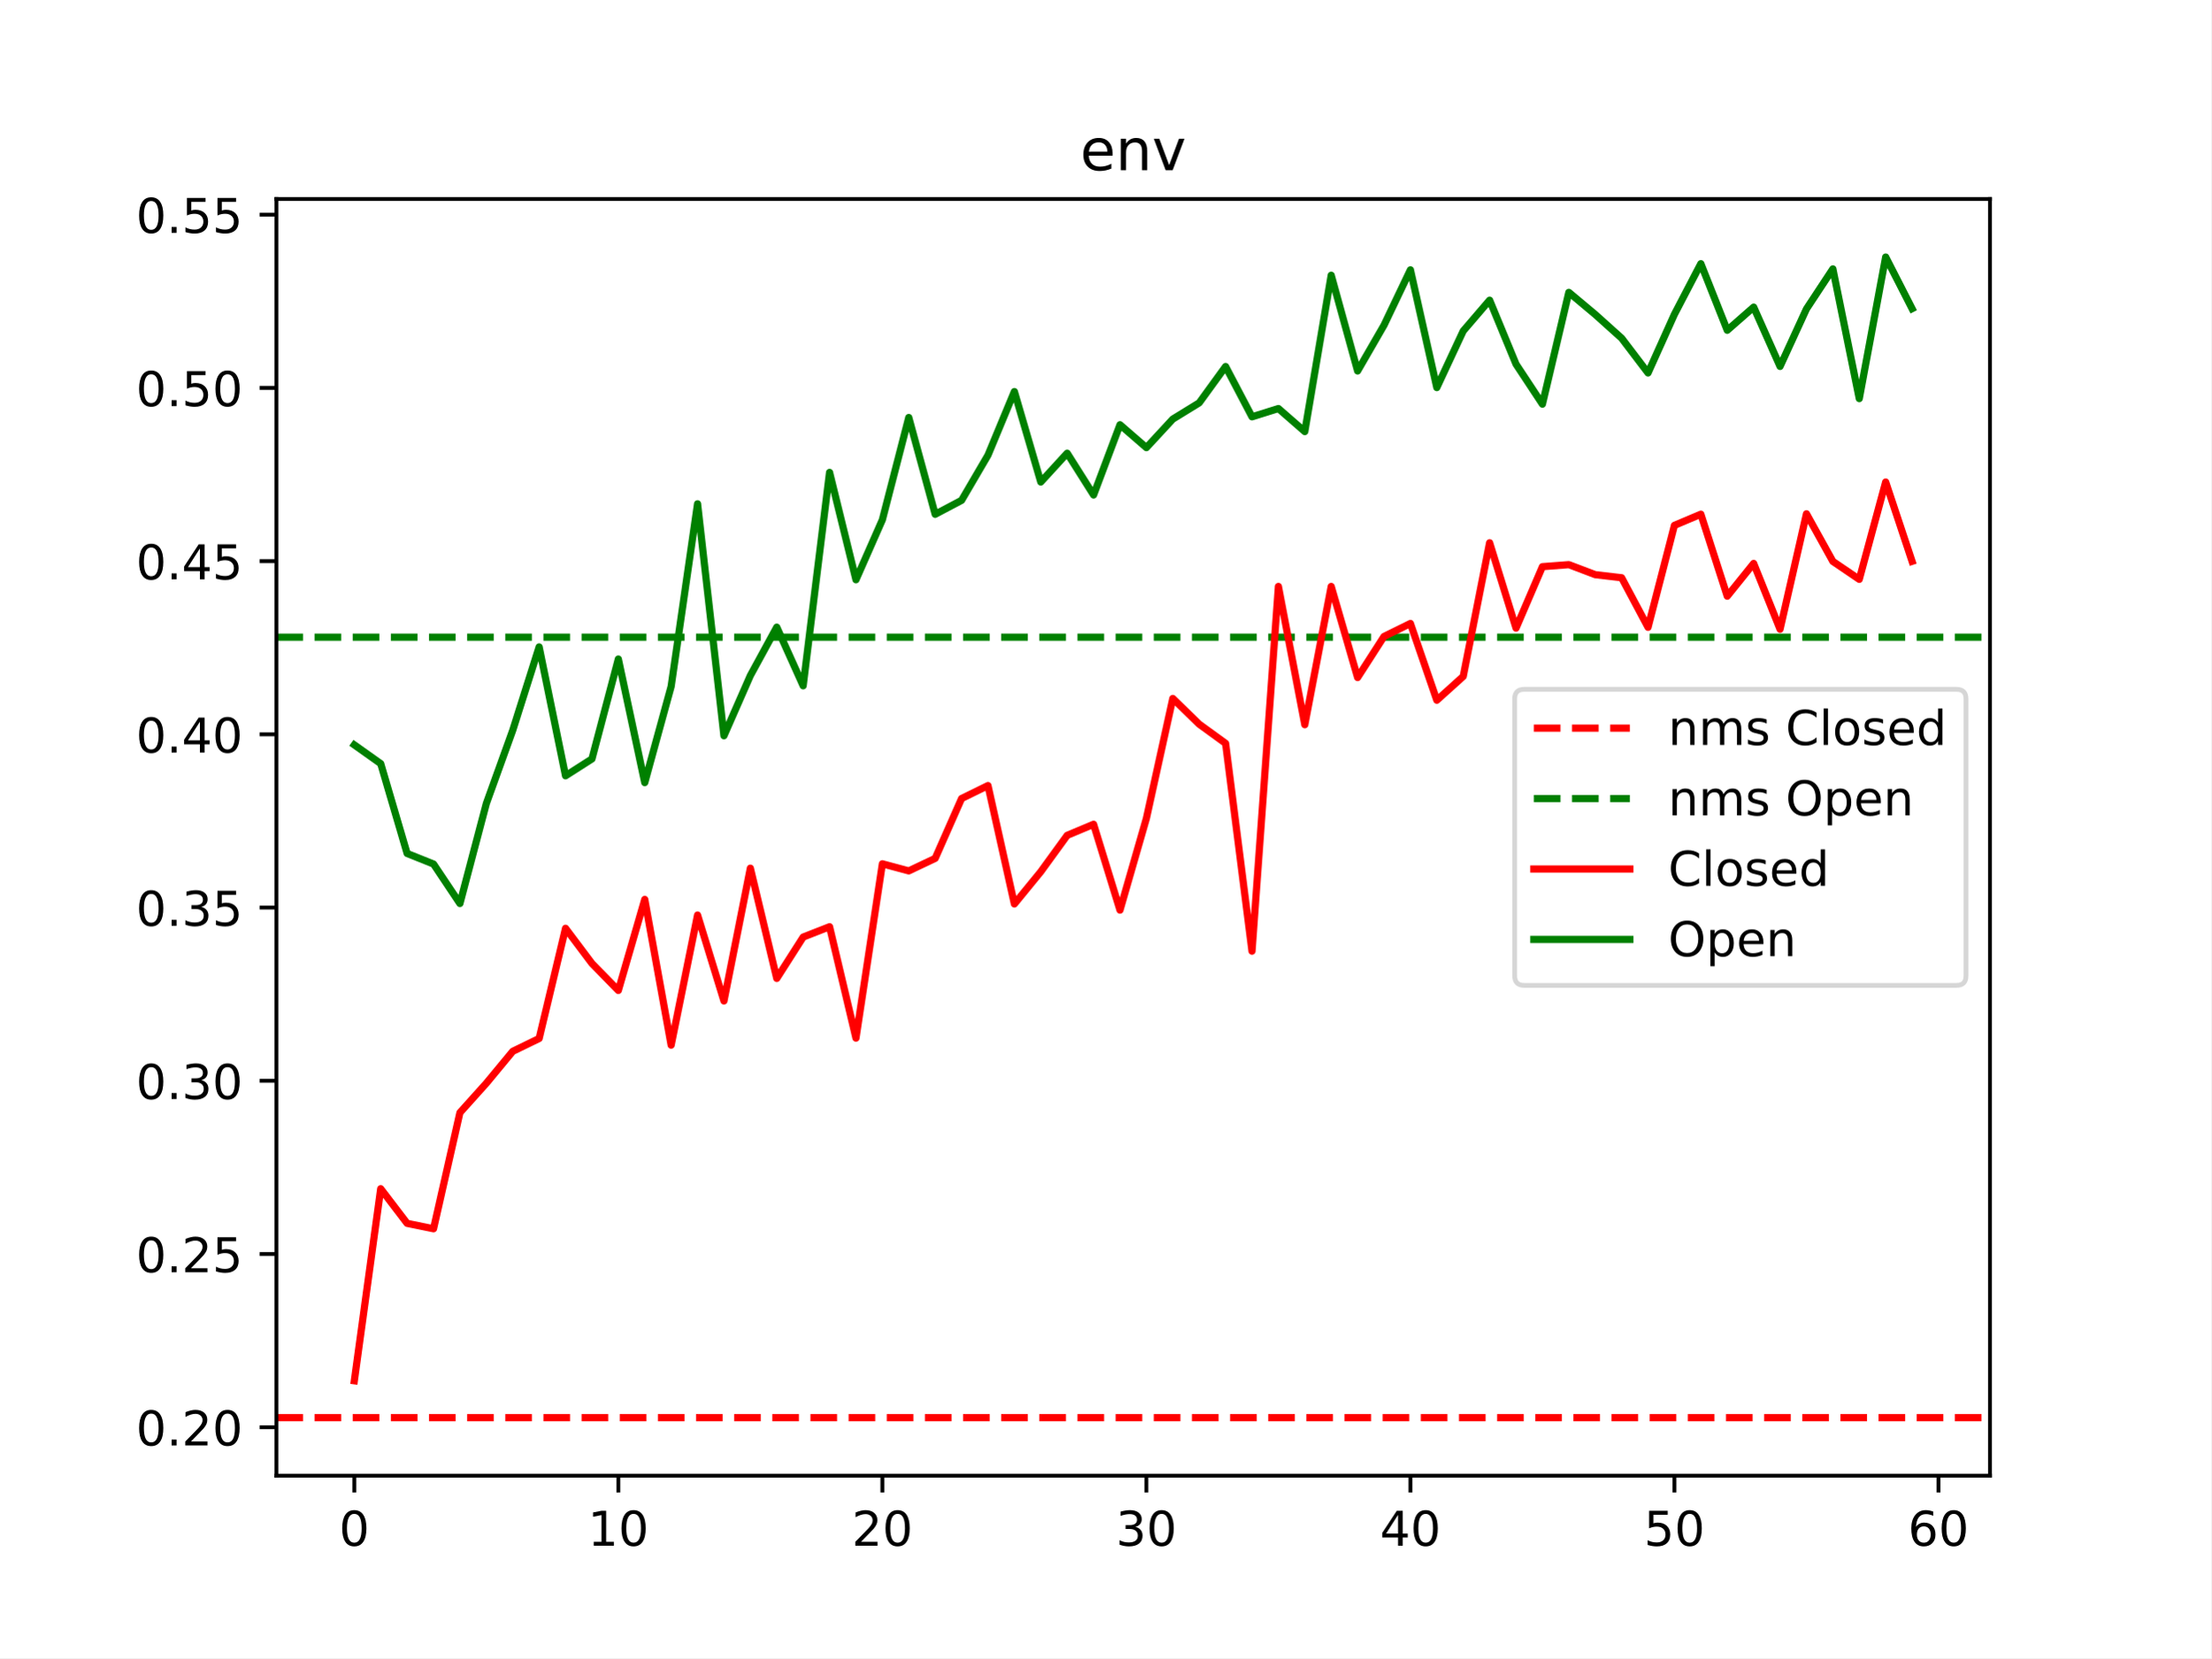
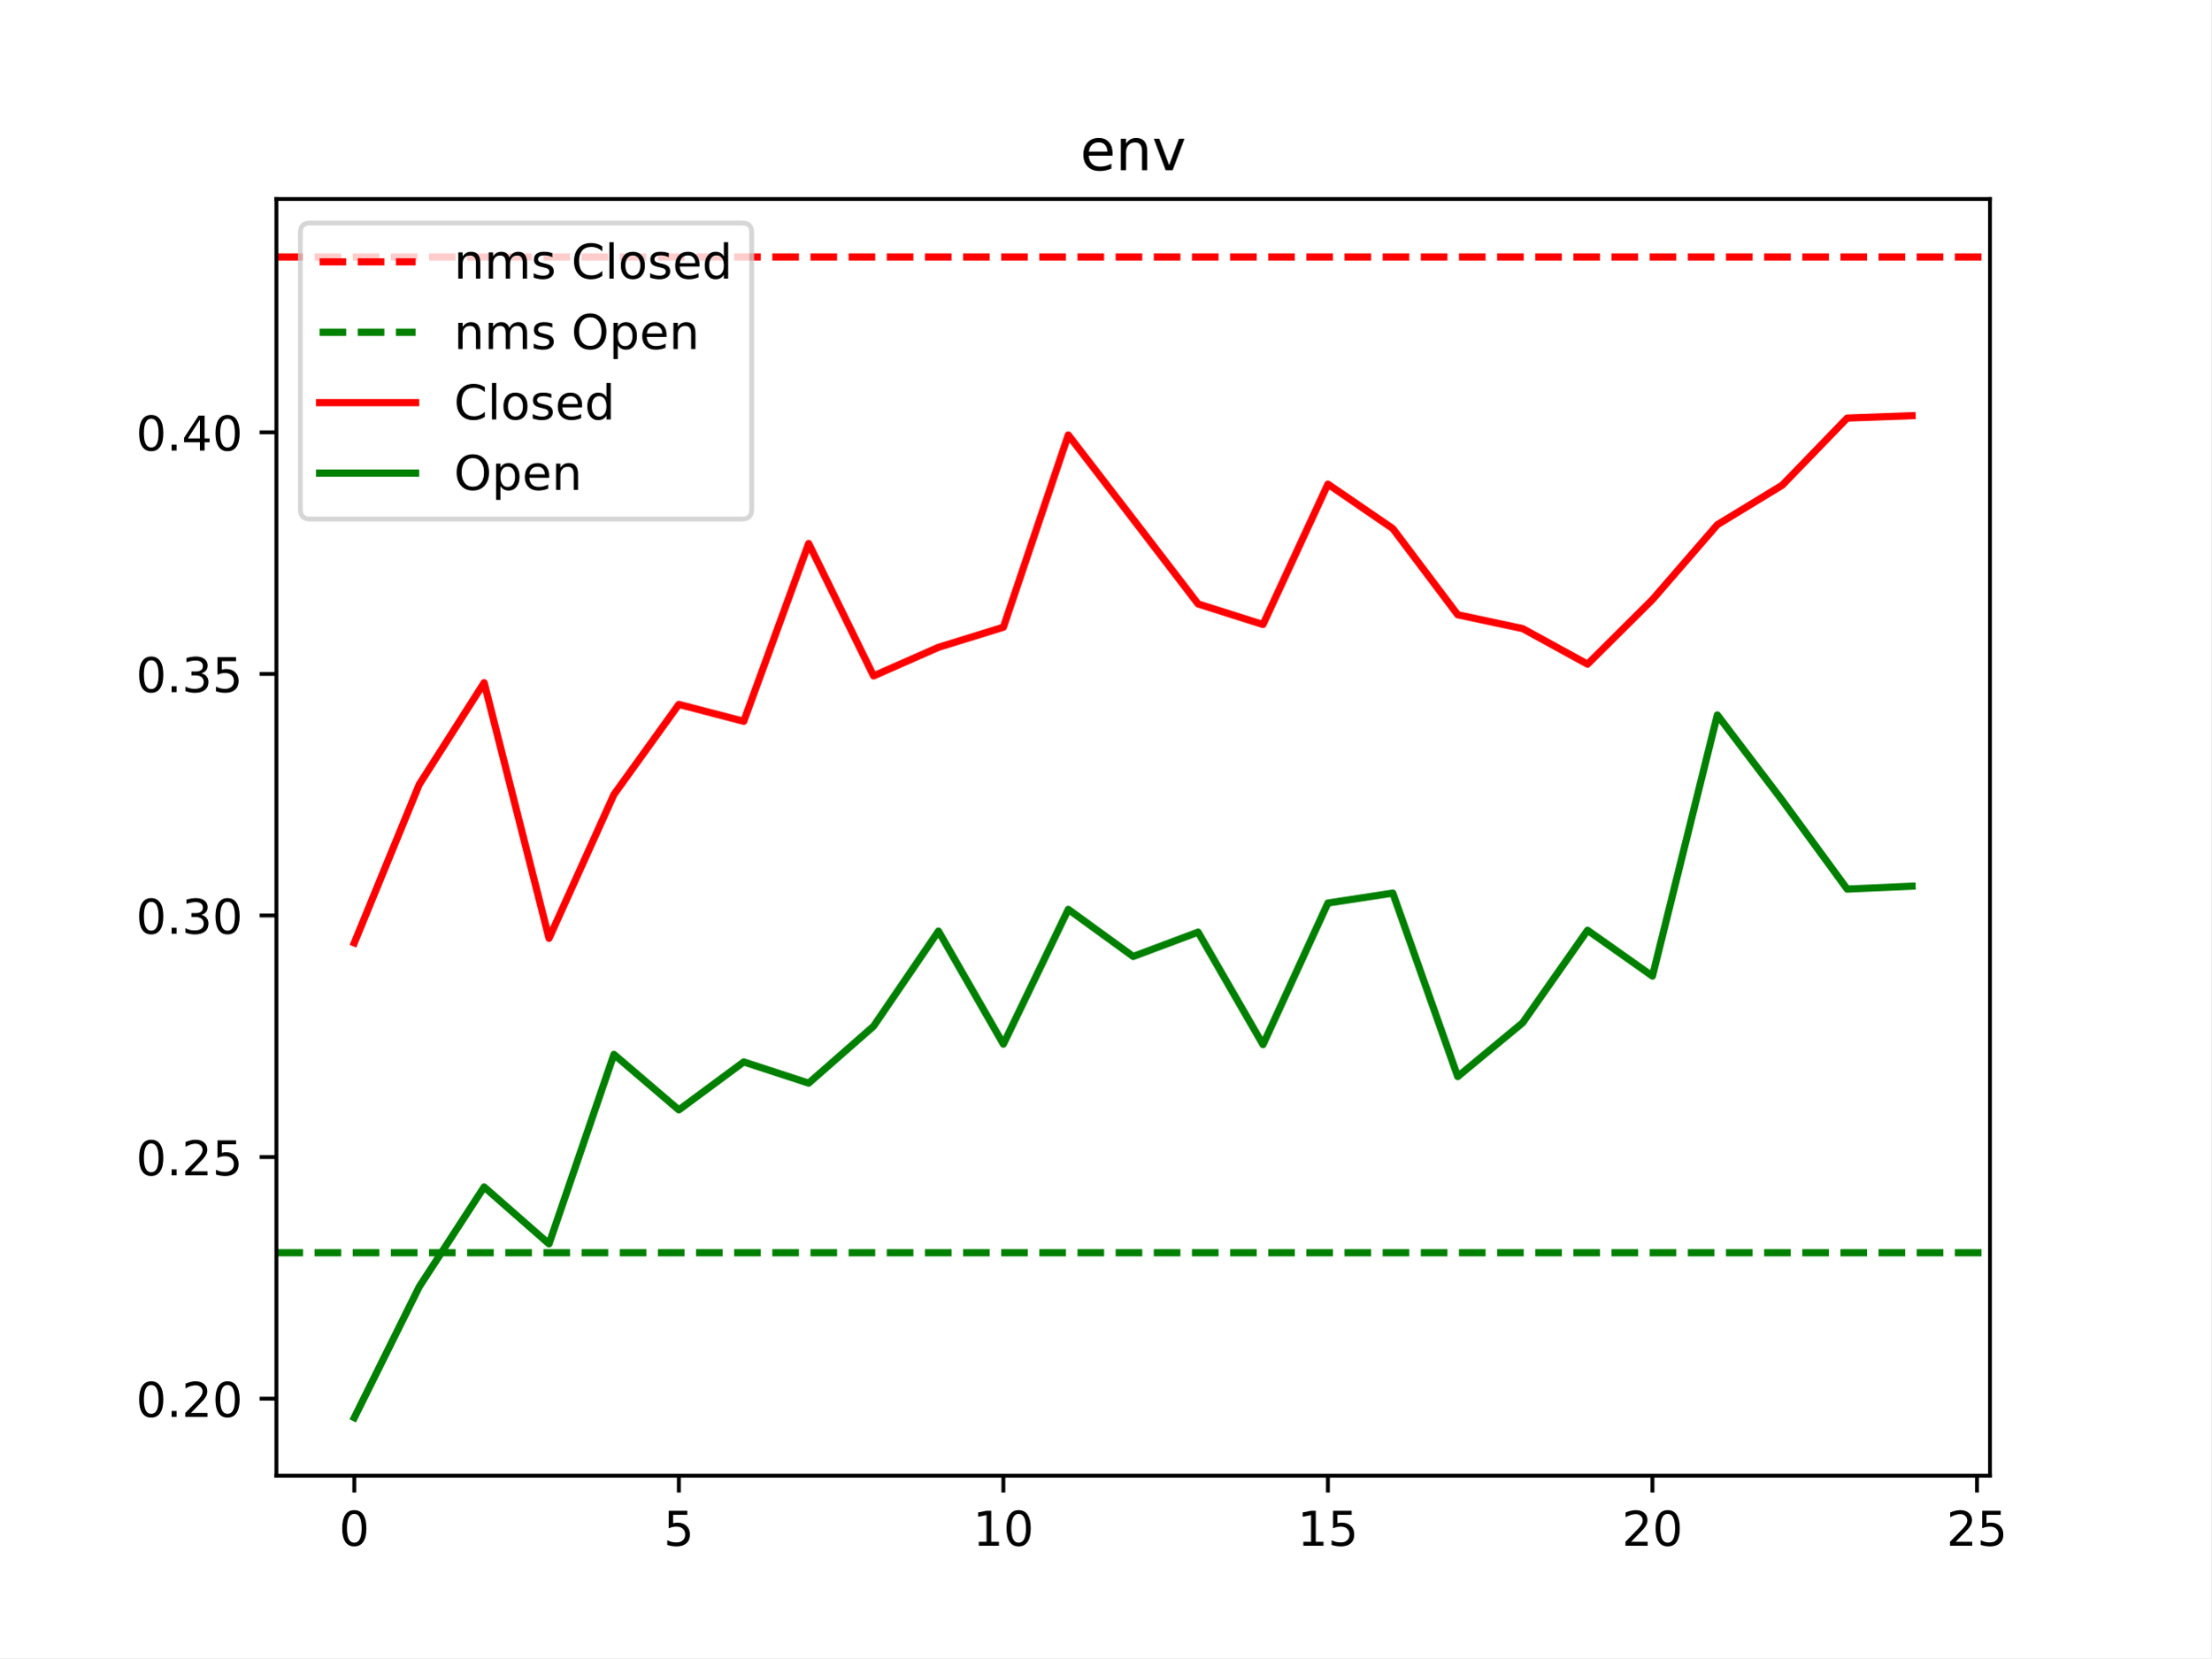
<svg xmlns="http://www.w3.org/2000/svg" xmlns:xlink="http://www.w3.org/1999/xlink" width="460.8pt" height="345.6pt" viewBox="0 0 460.8 345.6" version="1.1">
  <defs>
    <style type="text/css">*{stroke-linejoin: round; stroke-linecap: butt}</style>
  </defs>
  <g id="figure_1">
    <g id="patch_1">
      <path d="M 0 345.6  L 460.8 345.6  L 460.8 0  L 0 0  z " style="fill: #ffffff" />
    </g>
    <g id="axes_1">
      <g id="patch_2">
        <path d="M 57.6 307.584  L 414.72 307.584  L 414.72 41.472  L 57.6 41.472  z " style="fill: #ffffff" />
      </g>
      <g id="matplotlib.axis_1">
        <g id="xtick_1">
          <g id="line2d_1">
            <defs>
-               <path id="m58bcc73d8b" d="M 0 0  L 0 3.5  " style="stroke: #000000; stroke-width: 0.8" />
+               <path id="mf27d531c5c" d="M 0 0  L 0 3.5  " style="stroke: #000000; stroke-width: 0.8" />
            </defs>
            <g>
-               <use xlink:href="#m58bcc73d8b" x="73.833" y="307.584" style="stroke: #000000; stroke-width: 0.8" />
+               <use xlink:href="#mf27d531c5c" x="73.833" y="307.584" style="stroke: #000000; stroke-width: 0.8" />
            </g>
          </g>
          <g id="text_1">
            <g transform="translate(70.65148 322.1824) scale(0.1 -0.1)">
              <defs>
                <path id="DejaVuSans-30" d="M 2034 4250  Q 1547 4250 1301 3770  Q 1056 3291 1056 2328  Q 1056 1369 1301 889  Q 1547 409 2034 409  Q 2525 409 2770 889  Q 3016 1369 3016 2328  Q 3016 3291 2770 3770  Q 2525 4250 2034 4250  z M 2034 4750  Q 2819 4750 3233 4129  Q 3647 3509 3647 2328  Q 3647 1150 3233 529  Q 2819 -91 2034 -91  Q 1250 -91 836 529  Q 422 1150 422 2328  Q 422 3509 836 4129  Q 1250 4750 2034 4750  z " transform="scale(0.015625)" />
              </defs>
              <use xlink:href="#DejaVuSans-30" />
            </g>
          </g>
        </g>
        <g id="xtick_2">
          <g id="line2d_2">
            <g>
-               <use xlink:href="#m58bcc73d8b" x="128.859" y="307.584" style="stroke: #000000; stroke-width: 0.8" />
+               <use xlink:href="#mf27d531c5c" x="141.469" y="307.584" style="stroke: #000000; stroke-width: 0.8" />
            </g>
          </g>
          <g id="text_2">
-             <g transform="translate(122.4964 322.1824) scale(0.1 -0.1)">
+             <g transform="translate(138.2878 322.1824) scale(0.1 -0.1)">
+               <defs>
+                 <path id="DejaVuSans-35" d="M 691 4666  L 3169 4666  L 3169 4134  L 1269 4134  L 1269 2991  Q 1406 3038 1543 3061  Q 1681 3084 1819 3084  Q 2600 3084 3056 2656  Q 3513 2228 3513 1497  Q 3513 744 3044 326  Q 2575 -91 1722 -91  Q 1428 -91 1123 -41  Q 819 9 494 109  L 494 744  Q 775 591 1075 516  Q 1375 441 1709 441  Q 2250 441 2565 725  Q 2881 1009 2881 1497  Q 2881 1984 2565 2268  Q 2250 2553 1709 2553  Q 1456 2553 1204 2497  Q 953 2441 691 2322  L 691 4666  z " transform="scale(0.015625)" />
+               </defs>
+               <use xlink:href="#DejaVuSans-35" />
+             </g>
+           </g>
+         </g>
+         <g id="xtick_3">
+           <g id="line2d_3">
+             <g>
+               <use xlink:href="#mf27d531c5c" x="209.105" y="307.584" style="stroke: #000000; stroke-width: 0.8" />
+             </g>
+           </g>
+           <g id="text_3">
+             <g transform="translate(202.743 322.1824) scale(0.1 -0.1)">
              <defs>
                <path id="DejaVuSans-31" d="M 794 531  L 1825 531  L 1825 4091  L 703 3866  L 703 4441  L 1819 4666  L 2450 4666  L 2450 531  L 3481 531  L 3481 0  L 794 0  L 794 531  z " transform="scale(0.015625)" />
              </defs>
              <use xlink:href="#DejaVuSans-31" />
              <use xlink:href="#DejaVuSans-30" x="63.623" />
            </g>
          </g>
        </g>
-         <g id="xtick_3">
-           <g id="line2d_3">
-             <g>
-               <use xlink:href="#m58bcc73d8b" x="183.885" y="307.584" style="stroke: #000000; stroke-width: 0.8" />
-             </g>
-           </g>
-           <g id="text_3">
-             <g transform="translate(177.5226 322.1824) scale(0.1 -0.1)">
+         <g id="xtick_4">
+           <g id="line2d_4">
+             <g>
+               <use xlink:href="#mf27d531c5c" x="276.742" y="307.584" style="stroke: #000000; stroke-width: 0.8" />
+             </g>
+           </g>
+           <g id="text_4">
+             <g transform="translate(270.3793 322.1824) scale(0.1 -0.1)">
+               <use xlink:href="#DejaVuSans-31" />
+               <use xlink:href="#DejaVuSans-35" x="63.623" />
+             </g>
+           </g>
+         </g>
+         <g id="xtick_5">
+           <g id="line2d_5">
+             <g>
+               <use xlink:href="#mf27d531c5c" x="344.378" y="307.584" style="stroke: #000000; stroke-width: 0.8" />
+             </g>
+           </g>
+           <g id="text_5">
+             <g transform="translate(338.0157 322.1824) scale(0.1 -0.1)">
              <defs>
                <path id="DejaVuSans-32" d="M 1228 531  L 3431 531  L 3431 0  L 469 0  L 469 531  Q 828 903 1448 1529  Q 2069 2156 2228 2338  Q 2531 2678 2651 2914  Q 2772 3150 2772 3378  Q 2772 3750 2511 3984  Q 2250 4219 1831 4219  Q 1534 4219 1204 4116  Q 875 4013 500 3803  L 500 4441  Q 881 4594 1212 4672  Q 1544 4750 1819 4750  Q 2544 4750 2975 4387  Q 3406 4025 3406 3419  Q 3406 3131 3298 2873  Q 3191 2616 2906 2266  Q 2828 2175 2409 1742  Q 1991 1309 1228 531  z " transform="scale(0.015625)" />
              </defs>
              <use xlink:href="#DejaVuSans-32" />
              <use xlink:href="#DejaVuSans-30" x="63.623" />
            </g>
          </g>
        </g>
-         <g id="xtick_4">
-           <g id="line2d_4">
-             <g>
-               <use xlink:href="#m58bcc73d8b" x="238.911" y="307.584" style="stroke: #000000; stroke-width: 0.8" />
-             </g>
-           </g>
-           <g id="text_4">
-             <g transform="translate(232.5488 322.1824) scale(0.1 -0.1)">
-               <defs>
-                 <path id="DejaVuSans-33" d="M 2597 2516  Q 3050 2419 3304 2112  Q 3559 1806 3559 1356  Q 3559 666 3084 287  Q 2609 -91 1734 -91  Q 1441 -91 1130 -33  Q 819 25 488 141  L 488 750  Q 750 597 1062 519  Q 1375 441 1716 441  Q 2309 441 2620 675  Q 2931 909 2931 1356  Q 2931 1769 2642 2001  Q 2353 2234 1838 2234  L 1294 2234  L 1294 2753  L 1863 2753  Q 2328 2753 2575 2939  Q 2822 3125 2822 3475  Q 2822 3834 2567 4026  Q 2313 4219 1838 4219  Q 1578 4219 1281 4162  Q 984 4106 628 3988  L 628 4550  Q 988 4650 1302 4700  Q 1616 4750 1894 4750  Q 2613 4750 3031 4423  Q 3450 4097 3450 3541  Q 3450 3153 3228 2886  Q 3006 2619 2597 2516  z " transform="scale(0.015625)" />
-               </defs>
-               <use xlink:href="#DejaVuSans-33" />
-               <use xlink:href="#DejaVuSans-30" x="63.623" />
-             </g>
-           </g>
-         </g>
-         <g id="xtick_5">
-           <g id="line2d_5">
-             <g>
-               <use xlink:href="#m58bcc73d8b" x="293.938" y="307.584" style="stroke: #000000; stroke-width: 0.8" />
-             </g>
-           </g>
-           <g id="text_5">
-             <g transform="translate(287.575 322.1824) scale(0.1 -0.1)">
-               <defs>
-                 <path id="DejaVuSans-34" d="M 2419 4116  L 825 1625  L 2419 1625  L 2419 4116  z M 2253 4666  L 3047 4666  L 3047 1625  L 3713 1625  L 3713 1100  L 3047 1100  L 3047 0  L 2419 0  L 2419 1100  L 313 1100  L 313 1709  L 2253 4666  z " transform="scale(0.015625)" />
-               </defs>
-               <use xlink:href="#DejaVuSans-34" />
-               <use xlink:href="#DejaVuSans-30" x="63.623" />
-             </g>
-           </g>
-         </g>
        <g id="xtick_6">
          <g id="line2d_6">
            <g>
-               <use xlink:href="#m58bcc73d8b" x="348.964" y="307.584" style="stroke: #000000; stroke-width: 0.8" />
+               <use xlink:href="#mf27d531c5c" x="412.015" y="307.584" style="stroke: #000000; stroke-width: 0.8" />
            </g>
          </g>
          <g id="text_6">
-             <g transform="translate(342.6012 322.1824) scale(0.1 -0.1)">
-               <defs>
-                 <path id="DejaVuSans-35" d="M 691 4666  L 3169 4666  L 3169 4134  L 1269 4134  L 1269 2991  Q 1406 3038 1543 3061  Q 1681 3084 1819 3084  Q 2600 3084 3056 2656  Q 3513 2228 3513 1497  Q 3513 744 3044 326  Q 2575 -91 1722 -91  Q 1428 -91 1123 -41  Q 819 9 494 109  L 494 744  Q 775 591 1075 516  Q 1375 441 1709 441  Q 2250 441 2565 725  Q 2881 1009 2881 1497  Q 2881 1984 2565 2268  Q 2250 2553 1709 2553  Q 1456 2553 1204 2497  Q 953 2441 691 2322  L 691 4666  z " transform="scale(0.015625)" />
-               </defs>
-               <use xlink:href="#DejaVuSans-35" />
-               <use xlink:href="#DejaVuSans-30" x="63.623" />
-             </g>
-           </g>
-         </g>
-         <g id="xtick_7">
-           <g id="line2d_7">
-             <g>
-               <use xlink:href="#m58bcc73d8b" x="403.99" y="307.584" style="stroke: #000000; stroke-width: 0.8" />
-             </g>
-           </g>
-           <g id="text_7">
-             <g transform="translate(397.6274 322.1824) scale(0.1 -0.1)">
-               <defs>
-                 <path id="DejaVuSans-36" d="M 2113 2584  Q 1688 2584 1439 2293  Q 1191 2003 1191 1497  Q 1191 994 1439 701  Q 1688 409 2113 409  Q 2538 409 2786 701  Q 3034 994 3034 1497  Q 3034 2003 2786 2293  Q 2538 2584 2113 2584  z M 3366 4563  L 3366 3988  Q 3128 4100 2886 4159  Q 2644 4219 2406 4219  Q 1781 4219 1451 3797  Q 1122 3375 1075 2522  Q 1259 2794 1537 2939  Q 1816 3084 2150 3084  Q 2853 3084 3261 2657  Q 3669 2231 3669 1497  Q 3669 778 3244 343  Q 2819 -91 2113 -91  Q 1303 -91 875 529  Q 447 1150 447 2328  Q 447 3434 972 4092  Q 1497 4750 2381 4750  Q 2619 4750 2861 4703  Q 3103 4656 3366 4563  z " transform="scale(0.015625)" />
-               </defs>
-               <use xlink:href="#DejaVuSans-36" />
-               <use xlink:href="#DejaVuSans-30" x="63.623" />
+             <g transform="translate(405.652 322.1824) scale(0.1 -0.1)">
+               <use xlink:href="#DejaVuSans-32" />
+               <use xlink:href="#DejaVuSans-35" x="63.623" />
            </g>
          </g>
        </g>
      </g>
      <g id="matplotlib.axis_2">
        <g id="ytick_1">
-           <g id="line2d_8">
+           <g id="line2d_7">
            <defs>
-               <path id="mf959f0652a" d="M 0 0  L -3.5 0  " style="stroke: #000000; stroke-width: 0.8" />
+               <path id="m72530839f2" d="M 0 0  L -3.5 0  " style="stroke: #000000; stroke-width: 0.8" />
            </defs>
            <g>
-               <use xlink:href="#mf959f0652a" x="57.6" y="297.484" style="stroke: #000000; stroke-width: 0.8" />
-             </g>
-           </g>
-           <g id="text_8">
-             <g transform="translate(28.33438 301.283) scale(0.1 -0.1)">
+               <use xlink:href="#m72530839f2" x="57.6" y="291.531" style="stroke: #000000; stroke-width: 0.8" />
+             </g>
+           </g>
+           <g id="text_7">
+             <g transform="translate(28.33438 295.3303) scale(0.1 -0.1)">
              <defs>
                <path id="DejaVuSans-2e" d="M 684 794  L 1344 794  L 1344 0  L 684 0  L 684 794  z " transform="scale(0.015625)" />
              </defs>
              <use xlink:href="#DejaVuSans-30" />
              <use xlink:href="#DejaVuSans-2e" x="63.623" />
              <use xlink:href="#DejaVuSans-32" x="95.41" />
              <use xlink:href="#DejaVuSans-30" x="159.033" />
            </g>
          </g>
        </g>
        <g id="ytick_2">
-           <g id="line2d_9">
-             <g>
-               <use xlink:href="#mf959f0652a" x="57.6" y="261.377" style="stroke: #000000; stroke-width: 0.8" />
-             </g>
-           </g>
-           <g id="text_9">
-             <g transform="translate(28.33438 265.1762) scale(0.1 -0.1)">
+           <g id="line2d_8">
+             <g>
+               <use xlink:href="#m72530839f2" x="57.6" y="241.175" style="stroke: #000000; stroke-width: 0.8" />
+             </g>
+           </g>
+           <g id="text_8">
+             <g transform="translate(28.33438 244.9745) scale(0.1 -0.1)">
              <use xlink:href="#DejaVuSans-30" />
              <use xlink:href="#DejaVuSans-2e" x="63.623" />
              <use xlink:href="#DejaVuSans-32" x="95.41" />
              <use xlink:href="#DejaVuSans-35" x="159.033" />
            </g>
          </g>
        </g>
        <g id="ytick_3">
-           <g id="line2d_10">
-             <g>
-               <use xlink:href="#mf959f0652a" x="57.6" y="225.27" style="stroke: #000000; stroke-width: 0.8" />
-             </g>
-           </g>
-           <g id="text_10">
-             <g transform="translate(28.33438 229.0694) scale(0.1 -0.1)">
+           <g id="line2d_9">
+             <g>
+               <use xlink:href="#m72530839f2" x="57.6" y="190.819" style="stroke: #000000; stroke-width: 0.8" />
+             </g>
+           </g>
+           <g id="text_9">
+             <g transform="translate(28.33438 194.6187) scale(0.1 -0.1)">
+               <defs>
+                 <path id="DejaVuSans-33" d="M 2597 2516  Q 3050 2419 3304 2112  Q 3559 1806 3559 1356  Q 3559 666 3084 287  Q 2609 -91 1734 -91  Q 1441 -91 1130 -33  Q 819 25 488 141  L 488 750  Q 750 597 1062 519  Q 1375 441 1716 441  Q 2309 441 2620 675  Q 2931 909 2931 1356  Q 2931 1769 2642 2001  Q 2353 2234 1838 2234  L 1294 2234  L 1294 2753  L 1863 2753  Q 2328 2753 2575 2939  Q 2822 3125 2822 3475  Q 2822 3834 2567 4026  Q 2313 4219 1838 4219  Q 1578 4219 1281 4162  Q 984 4106 628 3988  L 628 4550  Q 988 4650 1302 4700  Q 1616 4750 1894 4750  Q 2613 4750 3031 4423  Q 3450 4097 3450 3541  Q 3450 3153 3228 2886  Q 3006 2619 2597 2516  z " transform="scale(0.015625)" />
+               </defs>
              <use xlink:href="#DejaVuSans-30" />
              <use xlink:href="#DejaVuSans-2e" x="63.623" />
              <use xlink:href="#DejaVuSans-33" x="95.41" />
              <use xlink:href="#DejaVuSans-30" x="159.033" />
            </g>
          </g>
        </g>
        <g id="ytick_4">
-           <g id="line2d_11">
-             <g>
-               <use xlink:href="#mf959f0652a" x="57.6" y="189.163" style="stroke: #000000; stroke-width: 0.8" />
-             </g>
-           </g>
-           <g id="text_11">
-             <g transform="translate(28.33438 192.9627) scale(0.1 -0.1)">
+           <g id="line2d_10">
+             <g>
+               <use xlink:href="#m72530839f2" x="57.6" y="140.464" style="stroke: #000000; stroke-width: 0.8" />
+             </g>
+           </g>
+           <g id="text_10">
+             <g transform="translate(28.33438 144.2629) scale(0.1 -0.1)">
              <use xlink:href="#DejaVuSans-30" />
              <use xlink:href="#DejaVuSans-2e" x="63.623" />
              <use xlink:href="#DejaVuSans-33" x="95.41" />
              <use xlink:href="#DejaVuSans-35" x="159.033" />
            </g>
          </g>
        </g>
        <g id="ytick_5">
-           <g id="line2d_12">
-             <g>
-               <use xlink:href="#mf959f0652a" x="57.6" y="153.057" style="stroke: #000000; stroke-width: 0.8" />
-             </g>
-           </g>
-           <g id="text_12">
-             <g transform="translate(28.33438 156.8559) scale(0.1 -0.1)">
+           <g id="line2d_11">
+             <g>
+               <use xlink:href="#m72530839f2" x="57.6" y="90.108" style="stroke: #000000; stroke-width: 0.8" />
+             </g>
+           </g>
+           <g id="text_11">
+             <g transform="translate(28.33438 93.90706) scale(0.1 -0.1)">
+               <defs>
+                 <path id="DejaVuSans-34" d="M 2419 4116  L 825 1625  L 2419 1625  L 2419 4116  z M 2253 4666  L 3047 4666  L 3047 1625  L 3713 1625  L 3713 1100  L 3047 1100  L 3047 0  L 2419 0  L 2419 1100  L 313 1100  L 313 1709  L 2253 4666  z " transform="scale(0.015625)" />
+               </defs>
              <use xlink:href="#DejaVuSans-30" />
              <use xlink:href="#DejaVuSans-2e" x="63.623" />
              <use xlink:href="#DejaVuSans-34" x="95.41" />
              <use xlink:href="#DejaVuSans-30" x="159.033" />
            </g>
          </g>
        </g>
-         <g id="ytick_6">
-           <g id="line2d_13">
-             <g>
-               <use xlink:href="#mf959f0652a" x="57.6" y="116.95" style="stroke: #000000; stroke-width: 0.8" />
-             </g>
-           </g>
-           <g id="text_13">
-             <g transform="translate(28.33438 120.7491) scale(0.1 -0.1)">
-               <use xlink:href="#DejaVuSans-30" />
-               <use xlink:href="#DejaVuSans-2e" x="63.623" />
-               <use xlink:href="#DejaVuSans-34" x="95.41" />
-               <use xlink:href="#DejaVuSans-35" x="159.033" />
-             </g>
-           </g>
-         </g>
-         <g id="ytick_7">
-           <g id="line2d_14">
-             <g>
-               <use xlink:href="#mf959f0652a" x="57.6" y="80.843" style="stroke: #000000; stroke-width: 0.8" />
-             </g>
-           </g>
-           <g id="text_14">
-             <g transform="translate(28.33438 84.64232) scale(0.1 -0.1)">
-               <use xlink:href="#DejaVuSans-30" />
-               <use xlink:href="#DejaVuSans-2e" x="63.623" />
-               <use xlink:href="#DejaVuSans-35" x="95.41" />
-               <use xlink:href="#DejaVuSans-30" x="159.033" />
-             </g>
-           </g>
-         </g>
-         <g id="ytick_8">
-           <g id="line2d_15">
-             <g>
-               <use xlink:href="#mf959f0652a" x="57.6" y="44.736" style="stroke: #000000; stroke-width: 0.8" />
-             </g>
-           </g>
-           <g id="text_15">
-             <g transform="translate(28.33438 48.53554) scale(0.1 -0.1)">
-               <use xlink:href="#DejaVuSans-30" />
-               <use xlink:href="#DejaVuSans-2e" x="63.623" />
-               <use xlink:href="#DejaVuSans-35" x="95.41" />
-               <use xlink:href="#DejaVuSans-35" x="159.033" />
-             </g>
-           </g>
-         </g>
-       </g>
-       <g id="line2d_16">
-         <path d="M 57.6 295.488  L 414.72 295.488  " clip-path="url(#p901209cd25)" style="fill: none; stroke-dasharray: 5.55,2.4; stroke-dashoffset: 0; stroke: #ff0000; stroke-width: 1.5" />
-       </g>
-       <g id="line2d_17">
-         <path d="M 57.6 132.811  L 414.72 132.811  " clip-path="url(#p901209cd25)" style="fill: none; stroke-dasharray: 5.55,2.4; stroke-dashoffset: 0; stroke: #008000; stroke-width: 1.5" />
-       </g>
-       <g id="line2d_18">
-         <path d="M 73.833 287.8  L 79.335 247.773  L 84.838 254.986  L 90.341 256.118  L 95.843 231.911  L 101.346 225.784  L 106.848 219.134  L 112.351 216.458  L 117.854 193.488  L 123.356 200.813  L 128.859 206.443  L 134.362 187.466  L 139.864 217.845  L 145.367 190.723  L 150.869 208.632  L 156.372 180.957  L 161.875 203.933  L 167.377 195.315  L 172.88 193.16  L 178.382 216.379  L 183.885 180.043  L 189.388 181.52  L 194.89 178.912  L 200.393 166.436  L 205.896 163.737  L 211.398 188.415  L 216.901 181.688  L 222.403 174.111  L 227.906 171.803  L 233.409 189.697  L 238.911 170.574  L 244.414 145.579  L 249.917 150.941  L 255.419 154.939  L 260.922 198.255  L 266.424 122.229  L 271.927 151.052  L 277.43 122.231  L 282.932 141.22  L 288.435 132.657  L 293.938 129.947  L 299.44 145.946  L 304.943 140.981  L 310.445 113.124  L 315.948 130.92  L 321.451 118.105  L 326.953 117.683  L 332.456 119.774  L 337.958 120.416  L 343.461 130.747  L 348.964 109.494  L 354.466 107.17  L 359.969 124.261  L 365.472 117.433  L 370.974 131.145  L 376.477 107.087  L 381.979 117.011  L 387.482 120.747  L 392.985 100.462  L 398.487 116.993  " clip-path="url(#p901209cd25)" style="fill: none; stroke: #ff0000; stroke-width: 1.5; stroke-linecap: square" />
-       </g>
-       <g id="line2d_19">
-         <path d="M 73.833 155.254  L 79.335 159.16  L 84.838 177.884  L 90.341 180.088  L 95.843 188.321  L 101.346 167.483  L 106.848 152.221  L 112.351 134.836  L 117.854 161.699  L 123.356 158.185  L 128.859 137.36  L 134.362 163.121  L 139.864 143.07  L 145.367 105.007  L 150.869 153.353  L 156.372 140.806  L 161.875 130.716  L 167.377 142.941  L 172.88 98.458  L 178.382 120.837  L 183.885 108.334  L 189.388 87.016  L 194.89 107.191  L 200.393 104.283  L 205.896 94.868  L 211.398 81.608  L 216.901 100.464  L 222.403 94.454  L 227.906 103.168  L 233.409 88.523  L 238.911 93.297  L 244.414 87.347  L 249.917 83.961  L 255.419 76.388  L 260.922 86.87  L 266.424 85.148  L 271.927 89.949  L 277.43 57.363  L 282.932 77.317  L 288.435 67.775  L 293.938 56.237  L 299.44 80.779  L 304.943 68.982  L 310.445 62.563  L 315.948 75.9  L 321.451 84.236  L 326.953 60.933  L 332.456 65.541  L 337.958 70.489  L 343.461 77.728  L 348.964 65.504  L 354.466 54.955  L 359.969 68.835  L 365.472 64.007  L 370.974 76.371  L 376.477 64.387  L 381.979 56.041  L 387.482 83.075  L 392.985 53.568  L 398.487 64.325  " clip-path="url(#p901209cd25)" style="fill: none; stroke: #008000; stroke-width: 1.5; stroke-linecap: square" />
+       </g>
+       <g id="line2d_12">
+         <path d="M 57.6 53.568  L 414.72 53.568  " clip-path="url(#pcfe4bb291a)" style="fill: none; stroke-dasharray: 5.55,2.4; stroke-dashoffset: 0; stroke: #ff0000; stroke-width: 1.5" />
+       </g>
+       <g id="line2d_13">
+         <path d="M 57.6 261.108  L 414.72 261.108  " clip-path="url(#pcfe4bb291a)" style="fill: none; stroke-dasharray: 5.55,2.4; stroke-dashoffset: 0; stroke: #008000; stroke-width: 1.5" />
+       </g>
+       <g id="line2d_14">
+         <path d="M 73.833 196.523  L 87.36 163.516  L 100.887 142.295  L 114.415 195.578  L 127.942 165.601  L 141.469 146.817  L 154.996 150.339  L 168.524 113.276  L 182.051 140.88  L 195.578 134.915  L 209.105 130.731  L 222.633 90.653  L 236.16 108.221  L 249.687 125.878  L 263.215 130.164  L 276.742 100.907  L 290.269 110.172  L 303.796 128.131  L 317.324 131.015  L 330.851 138.428  L 344.378 124.977  L 357.905 109.36  L 371.433 101.122  L 384.96 87.136  L 398.487 86.639  " clip-path="url(#pcfe4bb291a)" style="fill: none; stroke: #ff0000; stroke-width: 1.5; stroke-linecap: square" />
+       </g>
+       <g id="line2d_15">
+         <path d="M 73.833 295.488  L 87.36 268.21  L 100.887 247.404  L 114.415 259.263  L 127.942 219.77  L 141.469 231.336  L 154.996 221.343  L 168.524 225.761  L 182.051 213.899  L 195.578 194.075  L 209.105 217.633  L 222.633 189.544  L 236.16 199.357  L 249.687 194.29  L 263.215 217.734  L 276.742 188.218  L 290.269 186.153  L 303.796 224.393  L 317.324 213.186  L 330.851 193.901  L 344.378 203.447  L 357.905 149.019  L 371.433 166.832  L 384.96 185.312  L 398.487 184.71  " clip-path="url(#pcfe4bb291a)" style="fill: none; stroke: #008000; stroke-width: 1.5; stroke-linecap: square" />
      </g>
      <g id="patch_3">
        <path d="M 57.6 307.584  L 57.6 41.472  " style="fill: none; stroke: #000000; stroke-width: 0.8; stroke-linejoin: miter; stroke-linecap: square" />
      </g>
      <g id="patch_4">
        <path d="M 414.72 307.584  L 414.72 41.472  " style="fill: none; stroke: #000000; stroke-width: 0.8; stroke-linejoin: miter; stroke-linecap: square" />
      </g>
      <g id="patch_5">
        <path d="M 57.6 307.584  L 414.72 307.584  " style="fill: none; stroke: #000000; stroke-width: 0.8; stroke-linejoin: miter; stroke-linecap: square" />
      </g>
      <g id="patch_6">
        <path d="M 57.6 41.472  L 414.72 41.472  " style="fill: none; stroke: #000000; stroke-width: 0.8; stroke-linejoin: miter; stroke-linecap: square" />
      </g>
-       <g id="text_16">
+       <g id="text_12">
        <g transform="translate(225.1144 35.472) scale(0.12 -0.12)">
          <defs>
            <path id="DejaVuSans-65" d="M 3597 1894  L 3597 1613  L 953 1613  Q 991 1019 1311 708  Q 1631 397 2203 397  Q 2534 397 2845 478  Q 3156 559 3463 722  L 3463 178  Q 3153 47 2828 -22  Q 2503 -91 2169 -91  Q 1331 -91 842 396  Q 353 884 353 1716  Q 353 2575 817 3079  Q 1281 3584 2069 3584  Q 2775 3584 3186 3129  Q 3597 2675 3597 1894  z M 3022 2063  Q 3016 2534 2758 2815  Q 2500 3097 2075 3097  Q 1594 3097 1305 2825  Q 1016 2553 972 2059  L 3022 2063  z " transform="scale(0.015625)" />
            <path id="DejaVuSans-6e" d="M 3513 2113  L 3513 0  L 2938 0  L 2938 2094  Q 2938 2591 2744 2837  Q 2550 3084 2163 3084  Q 1697 3084 1428 2787  Q 1159 2491 1159 1978  L 1159 0  L 581 0  L 581 3500  L 1159 3500  L 1159 2956  Q 1366 3272 1645 3428  Q 1925 3584 2291 3584  Q 2894 3584 3203 3211  Q 3513 2838 3513 2113  z " transform="scale(0.015625)" />
            <path id="DejaVuSans-76" d="M 191 3500  L 800 3500  L 1894 563  L 2988 3500  L 3597 3500  L 2284 0  L 1503 0  L 191 3500  z " transform="scale(0.015625)" />
          </defs>
          <use xlink:href="#DejaVuSans-65" />
          <use xlink:href="#DejaVuSans-6e" x="61.523" />
          <use xlink:href="#DejaVuSans-76" x="124.902" />
        </g>
      </g>
      <g id="legend_1">
        <g id="patch_7">
-           <path d="M 317.664 205.384  L 407.72 205.384  Q 409.72 205.384 409.72 203.384  L 409.72 145.672  Q 409.72 143.672 407.72 143.672  L 317.664 143.672  Q 315.664 143.672 315.664 145.672  L 315.664 203.384  Q 315.664 205.384 317.664 205.384  z " style="fill: #ffffff; opacity: 0.8; stroke: #cccccc; stroke-linejoin: miter" />
-         </g>
-         <g id="line2d_20">
-           <path d="M 319.664 151.77  L 329.664 151.77  L 339.664 151.77  " style="fill: none; stroke-dasharray: 5.55,2.4; stroke-dashoffset: 0; stroke: #ff0000; stroke-width: 1.5" />
-         </g>
-         <g id="text_17">
-           <g transform="translate(347.6637 155.2702) scale(0.1 -0.1)">
+           <path d="M 64.6 108.184  L 154.656 108.184  Q 156.656 108.184 156.656 106.184  L 156.656 48.472  Q 156.656 46.472 154.656 46.472  L 64.6 46.472  Q 62.6 46.472 62.6 48.472  L 62.6 106.184  Q 62.6 108.184 64.6 108.184  z " style="fill: #ffffff; opacity: 0.8; stroke: #cccccc; stroke-linejoin: miter" />
+         </g>
+         <g id="line2d_16">
+           <path d="M 66.6 54.57  L 76.6 54.57  L 86.6 54.57  " style="fill: none; stroke-dasharray: 5.55,2.4; stroke-dashoffset: 0; stroke: #ff0000; stroke-width: 1.5" />
+         </g>
+         <g id="text_13">
+           <g transform="translate(94.6 58.07044) scale(0.1 -0.1)">
            <defs>
              <path id="DejaVuSans-6d" d="M 3328 2828  Q 3544 3216 3844 3400  Q 4144 3584 4550 3584  Q 5097 3584 5394 3201  Q 5691 2819 5691 2113  L 5691 0  L 5113 0  L 5113 2094  Q 5113 2597 4934 2840  Q 4756 3084 4391 3084  Q 3944 3084 3684 2787  Q 3425 2491 3425 1978  L 3425 0  L 2847 0  L 2847 2094  Q 2847 2600 2669 2842  Q 2491 3084 2119 3084  Q 1678 3084 1418 2786  Q 1159 2488 1159 1978  L 1159 0  L 581 0  L 581 3500  L 1159 3500  L 1159 2956  Q 1356 3278 1631 3431  Q 1906 3584 2284 3584  Q 2666 3584 2933 3390  Q 3200 3197 3328 2828  z " transform="scale(0.015625)" />
              <path id="DejaVuSans-73" d="M 2834 3397  L 2834 2853  Q 2591 2978 2328 3040  Q 2066 3103 1784 3103  Q 1356 3103 1142 2972  Q 928 2841 928 2578  Q 928 2378 1081 2264  Q 1234 2150 1697 2047  L 1894 2003  Q 2506 1872 2764 1633  Q 3022 1394 3022 966  Q 3022 478 2636 193  Q 2250 -91 1575 -91  Q 1294 -91 989 -36  Q 684 19 347 128  L 347 722  Q 666 556 975 473  Q 1284 391 1588 391  Q 1994 391 2212 530  Q 2431 669 2431 922  Q 2431 1156 2273 1281  Q 2116 1406 1581 1522  L 1381 1569  Q 847 1681 609 1914  Q 372 2147 372 2553  Q 372 3047 722 3315  Q 1072 3584 1716 3584  Q 2034 3584 2315 3537  Q 2597 3491 2834 3397  z " transform="scale(0.015625)" />
              <path id="DejaVuSans-20" transform="scale(0.015625)" />
              <path id="DejaVuSans-43" d="M 4122 4306  L 4122 3641  Q 3803 3938 3442 4084  Q 3081 4231 2675 4231  Q 1875 4231 1450 3742  Q 1025 3253 1025 2328  Q 1025 1406 1450 917  Q 1875 428 2675 428  Q 3081 428 3442 575  Q 3803 722 4122 1019  L 4122 359  Q 3791 134 3420 21  Q 3050 -91 2638 -91  Q 1578 -91 968 557  Q 359 1206 359 2328  Q 359 3453 968 4101  Q 1578 4750 2638 4750  Q 3056 4750 3426 4639  Q 3797 4528 4122 4306  z " transform="scale(0.015625)" />
              <path id="DejaVuSans-6c" d="M 603 4863  L 1178 4863  L 1178 0  L 603 0  L 603 4863  z " transform="scale(0.015625)" />
              <path id="DejaVuSans-6f" d="M 1959 3097  Q 1497 3097 1228 2736  Q 959 2375 959 1747  Q 959 1119 1226 758  Q 1494 397 1959 397  Q 2419 397 2687 759  Q 2956 1122 2956 1747  Q 2956 2369 2687 2733  Q 2419 3097 1959 3097  z M 1959 3584  Q 2709 3584 3137 3096  Q 3566 2609 3566 1747  Q 3566 888 3137 398  Q 2709 -91 1959 -91  Q 1206 -91 779 398  Q 353 888 353 1747  Q 353 2609 779 3096  Q 1206 3584 1959 3584  z " transform="scale(0.015625)" />
              <path id="DejaVuSans-64" d="M 2906 2969  L 2906 4863  L 3481 4863  L 3481 0  L 2906 0  L 2906 525  Q 2725 213 2448 61  Q 2172 -91 1784 -91  Q 1150 -91 751 415  Q 353 922 353 1747  Q 353 2572 751 3078  Q 1150 3584 1784 3584  Q 2172 3584 2448 3432  Q 2725 3281 2906 2969  z M 947 1747  Q 947 1113 1208 752  Q 1469 391 1925 391  Q 2381 391 2643 752  Q 2906 1113 2906 1747  Q 2906 2381 2643 2742  Q 2381 3103 1925 3103  Q 1469 3103 1208 2742  Q 947 2381 947 1747  z " transform="scale(0.015625)" />
            </defs>
            <use xlink:href="#DejaVuSans-6e" />
            <use xlink:href="#DejaVuSans-6d" x="63.379" />
            <use xlink:href="#DejaVuSans-73" x="160.791" />
            <use xlink:href="#DejaVuSans-20" x="212.891" />
            <use xlink:href="#DejaVuSans-43" x="244.678" />
            <use xlink:href="#DejaVuSans-6c" x="314.502" />
            <use xlink:href="#DejaVuSans-6f" x="342.285" />
            <use xlink:href="#DejaVuSans-73" x="403.467" />
            <use xlink:href="#DejaVuSans-65" x="455.566" />
            <use xlink:href="#DejaVuSans-64" x="517.09" />
          </g>
        </g>
-         <g id="line2d_21">
-           <path d="M 319.664 166.448  L 329.664 166.448  L 339.664 166.448  " style="fill: none; stroke-dasharray: 5.55,2.4; stroke-dashoffset: 0; stroke: #008000; stroke-width: 1.5" />
-         </g>
-         <g id="text_18">
-           <g transform="translate(347.6637 169.9483) scale(0.1 -0.1)">
+         <g id="line2d_17">
+           <path d="M 66.6 69.249  L 76.6 69.249  L 86.6 69.249  " style="fill: none; stroke-dasharray: 5.55,2.4; stroke-dashoffset: 0; stroke: #008000; stroke-width: 1.5" />
+         </g>
+         <g id="text_14">
+           <g transform="translate(94.6 72.74856) scale(0.1 -0.1)">
            <defs>
              <path id="DejaVuSans-4f" d="M 2522 4238  Q 1834 4238 1429 3725  Q 1025 3213 1025 2328  Q 1025 1447 1429 934  Q 1834 422 2522 422  Q 3209 422 3611 934  Q 4013 1447 4013 2328  Q 4013 3213 3611 3725  Q 3209 4238 2522 4238  z M 2522 4750  Q 3503 4750 4090 4092  Q 4678 3434 4678 2328  Q 4678 1225 4090 567  Q 3503 -91 2522 -91  Q 1538 -91 948 565  Q 359 1222 359 2328  Q 359 3434 948 4092  Q 1538 4750 2522 4750  z " transform="scale(0.015625)" />
              <path id="DejaVuSans-70" d="M 1159 525  L 1159 -1331  L 581 -1331  L 581 3500  L 1159 3500  L 1159 2969  Q 1341 3281 1617 3432  Q 1894 3584 2278 3584  Q 2916 3584 3314 3078  Q 3713 2572 3713 1747  Q 3713 922 3314 415  Q 2916 -91 2278 -91  Q 1894 -91 1617 61  Q 1341 213 1159 525  z M 3116 1747  Q 3116 2381 2855 2742  Q 2594 3103 2138 3103  Q 1681 3103 1420 2742  Q 1159 2381 1159 1747  Q 1159 1113 1420 752  Q 1681 391 2138 391  Q 2594 391 2855 752  Q 3116 1113 3116 1747  z " transform="scale(0.015625)" />
            </defs>
            <use xlink:href="#DejaVuSans-6e" />
            <use xlink:href="#DejaVuSans-6d" x="63.379" />
            <use xlink:href="#DejaVuSans-73" x="160.791" />
            <use xlink:href="#DejaVuSans-20" x="212.891" />
            <use xlink:href="#DejaVuSans-4f" x="244.678" />
            <use xlink:href="#DejaVuSans-70" x="323.389" />
            <use xlink:href="#DejaVuSans-65" x="386.865" />
            <use xlink:href="#DejaVuSans-6e" x="448.389" />
          </g>
        </g>
-         <g id="line2d_22">
-           <path d="M 319.664 181.126  L 329.664 181.126  L 339.664 181.126  " style="fill: none; stroke: #ff0000; stroke-width: 1.5; stroke-linecap: square" />
-         </g>
-         <g id="text_19">
-           <g transform="translate(347.6637 184.6264) scale(0.1 -0.1)">
+         <g id="line2d_18">
+           <path d="M 66.6 83.927  L 76.6 83.927  L 86.6 83.927  " style="fill: none; stroke: #ff0000; stroke-width: 1.5; stroke-linecap: square" />
+         </g>
+         <g id="text_15">
+           <g transform="translate(94.6 87.42669) scale(0.1 -0.1)">
            <use xlink:href="#DejaVuSans-43" />
            <use xlink:href="#DejaVuSans-6c" x="69.824" />
            <use xlink:href="#DejaVuSans-6f" x="97.607" />
            <use xlink:href="#DejaVuSans-73" x="158.789" />
            <use xlink:href="#DejaVuSans-65" x="210.889" />
            <use xlink:href="#DejaVuSans-64" x="272.412" />
          </g>
        </g>
-         <g id="line2d_23">
-           <path d="M 319.664 195.805  L 329.664 195.805  L 339.664 195.805  " style="fill: none; stroke: #008000; stroke-width: 1.5; stroke-linecap: square" />
-         </g>
-         <g id="text_20">
-           <g transform="translate(347.6637 199.3046) scale(0.1 -0.1)">
+         <g id="line2d_19">
+           <path d="M 66.6 98.605  L 76.6 98.605  L 86.6 98.605  " style="fill: none; stroke: #008000; stroke-width: 1.5; stroke-linecap: square" />
+         </g>
+         <g id="text_16">
+           <g transform="translate(94.6 102.1048) scale(0.1 -0.1)">
            <use xlink:href="#DejaVuSans-4f" />
            <use xlink:href="#DejaVuSans-70" x="78.711" />
            <use xlink:href="#DejaVuSans-65" x="142.188" />
            <use xlink:href="#DejaVuSans-6e" x="203.711" />
          </g>
        </g>
      </g>
    </g>
  </g>
  <defs>
-     <clipPath id="p901209cd25">
+     <clipPath id="pcfe4bb291a">
      <rect x="57.6" y="41.472" width="357.12" height="266.112" />
    </clipPath>
  </defs>
</svg>
